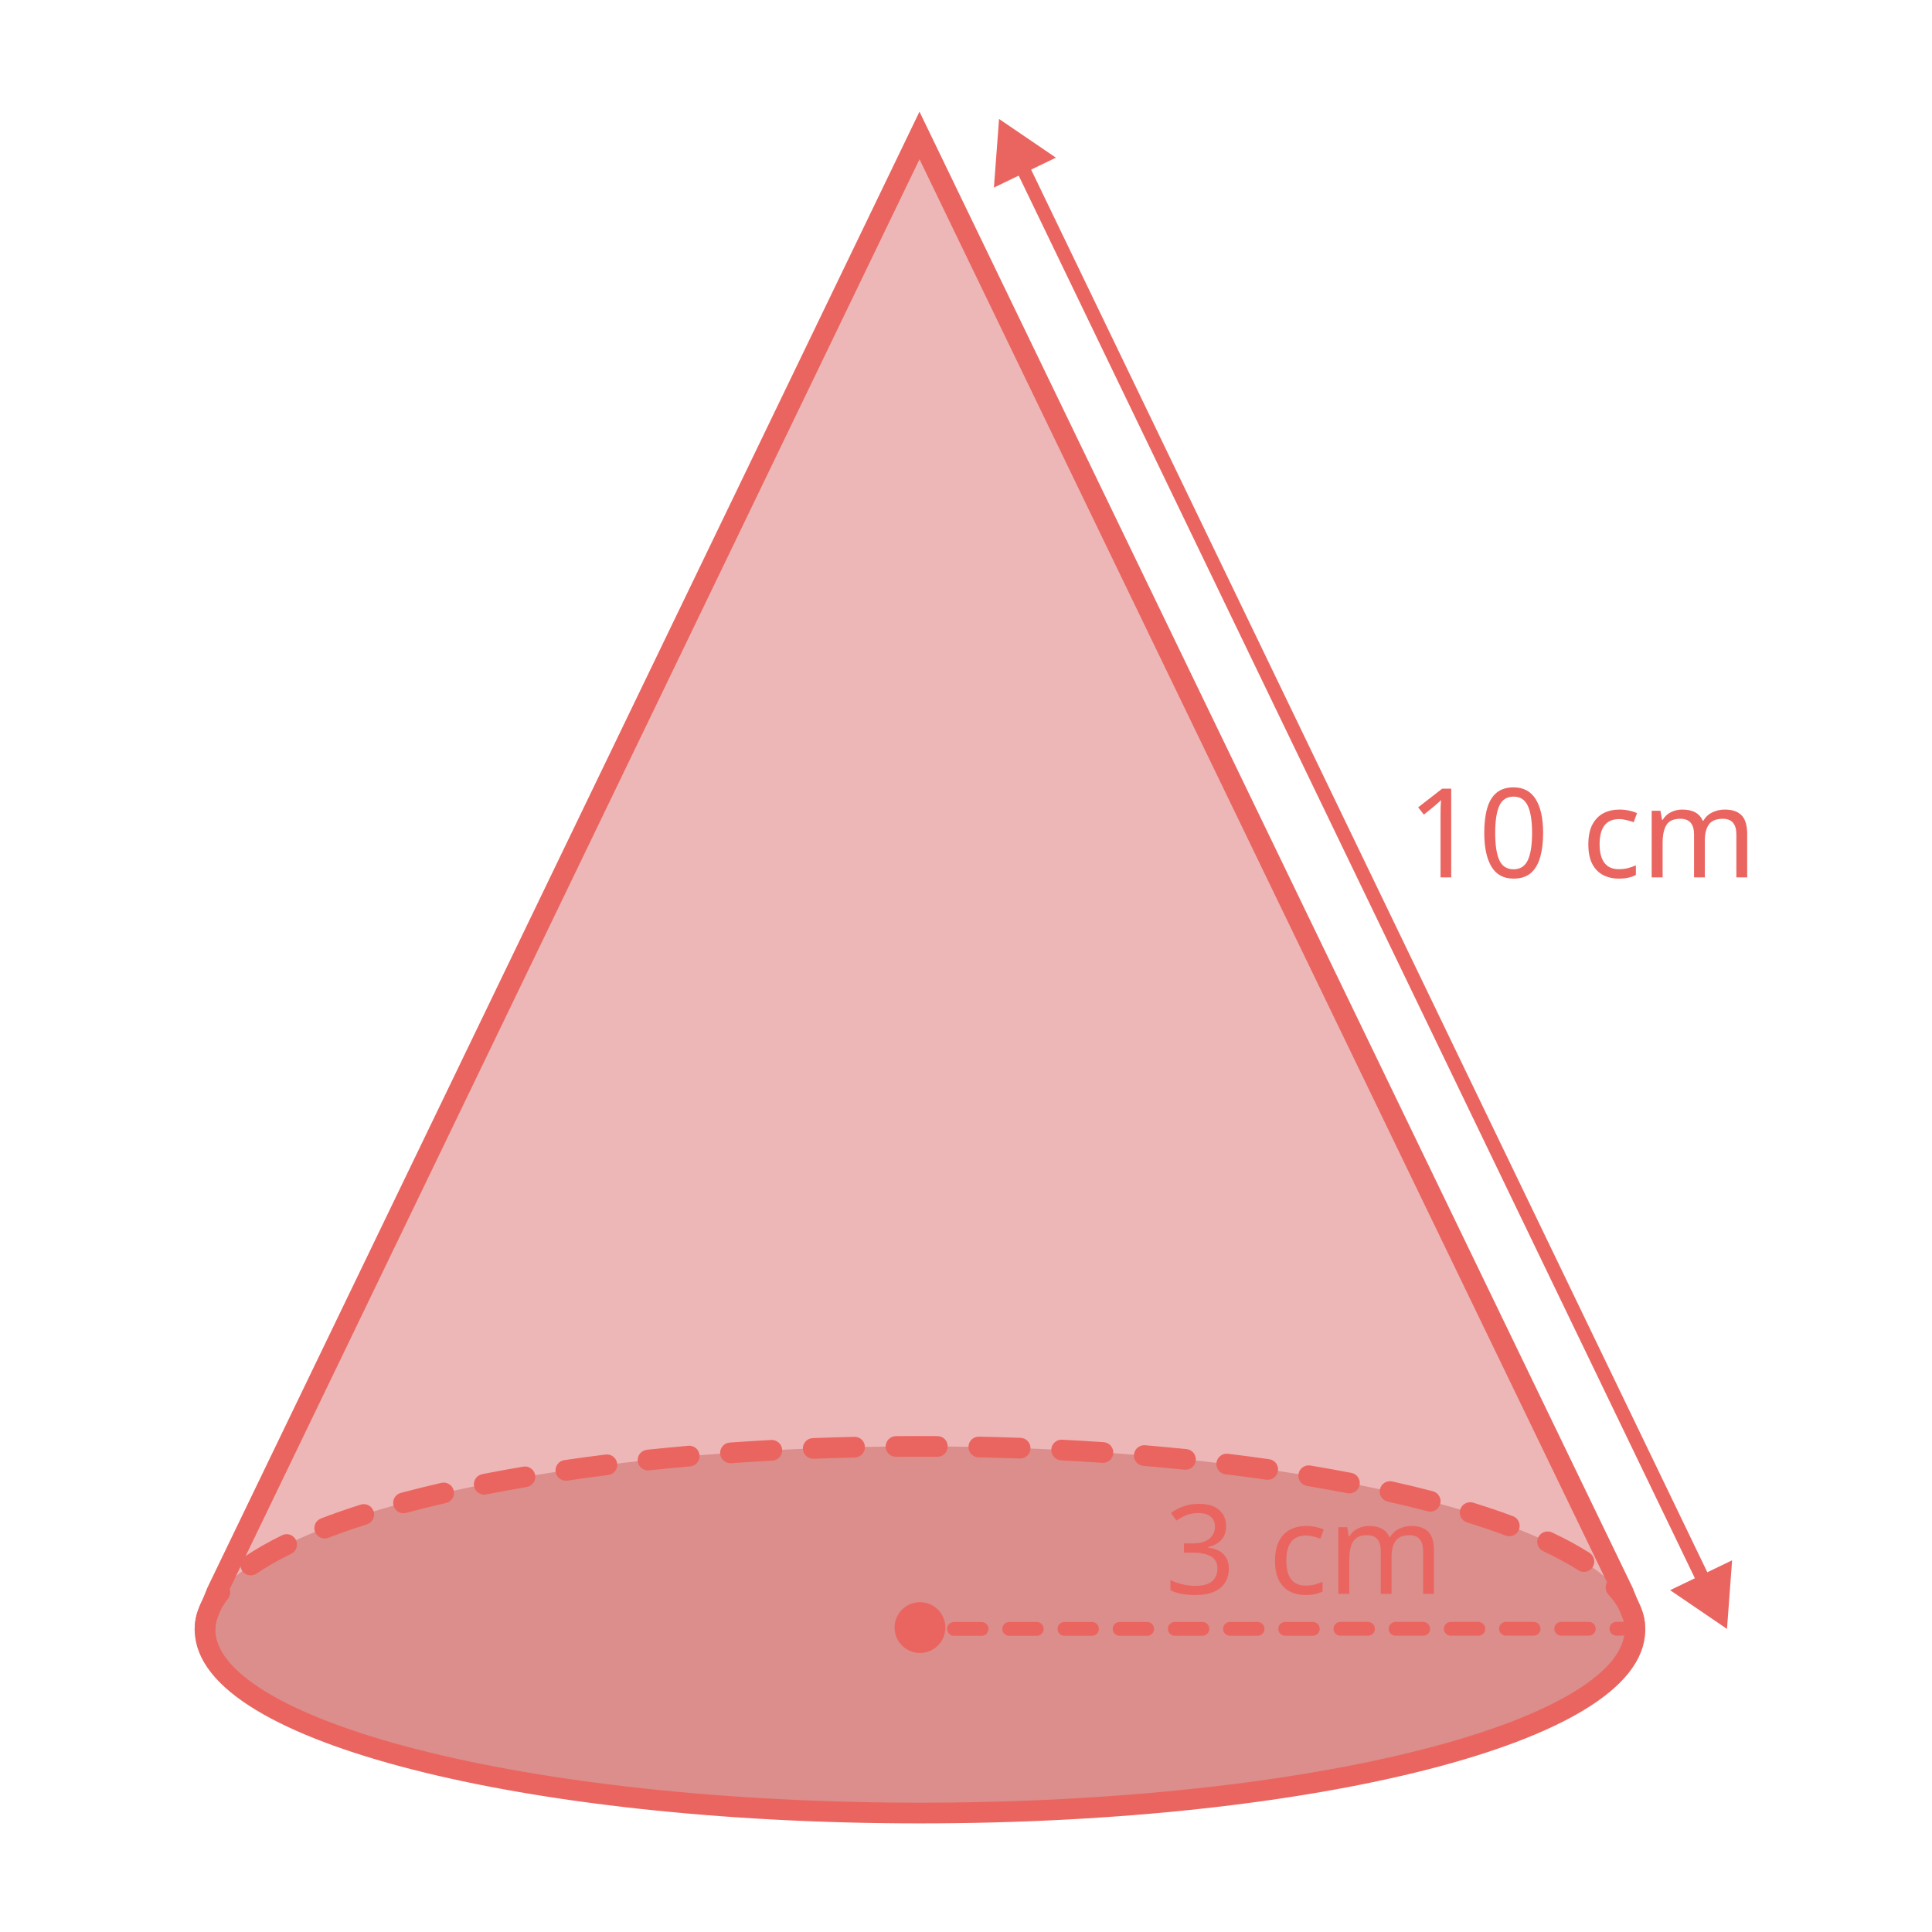
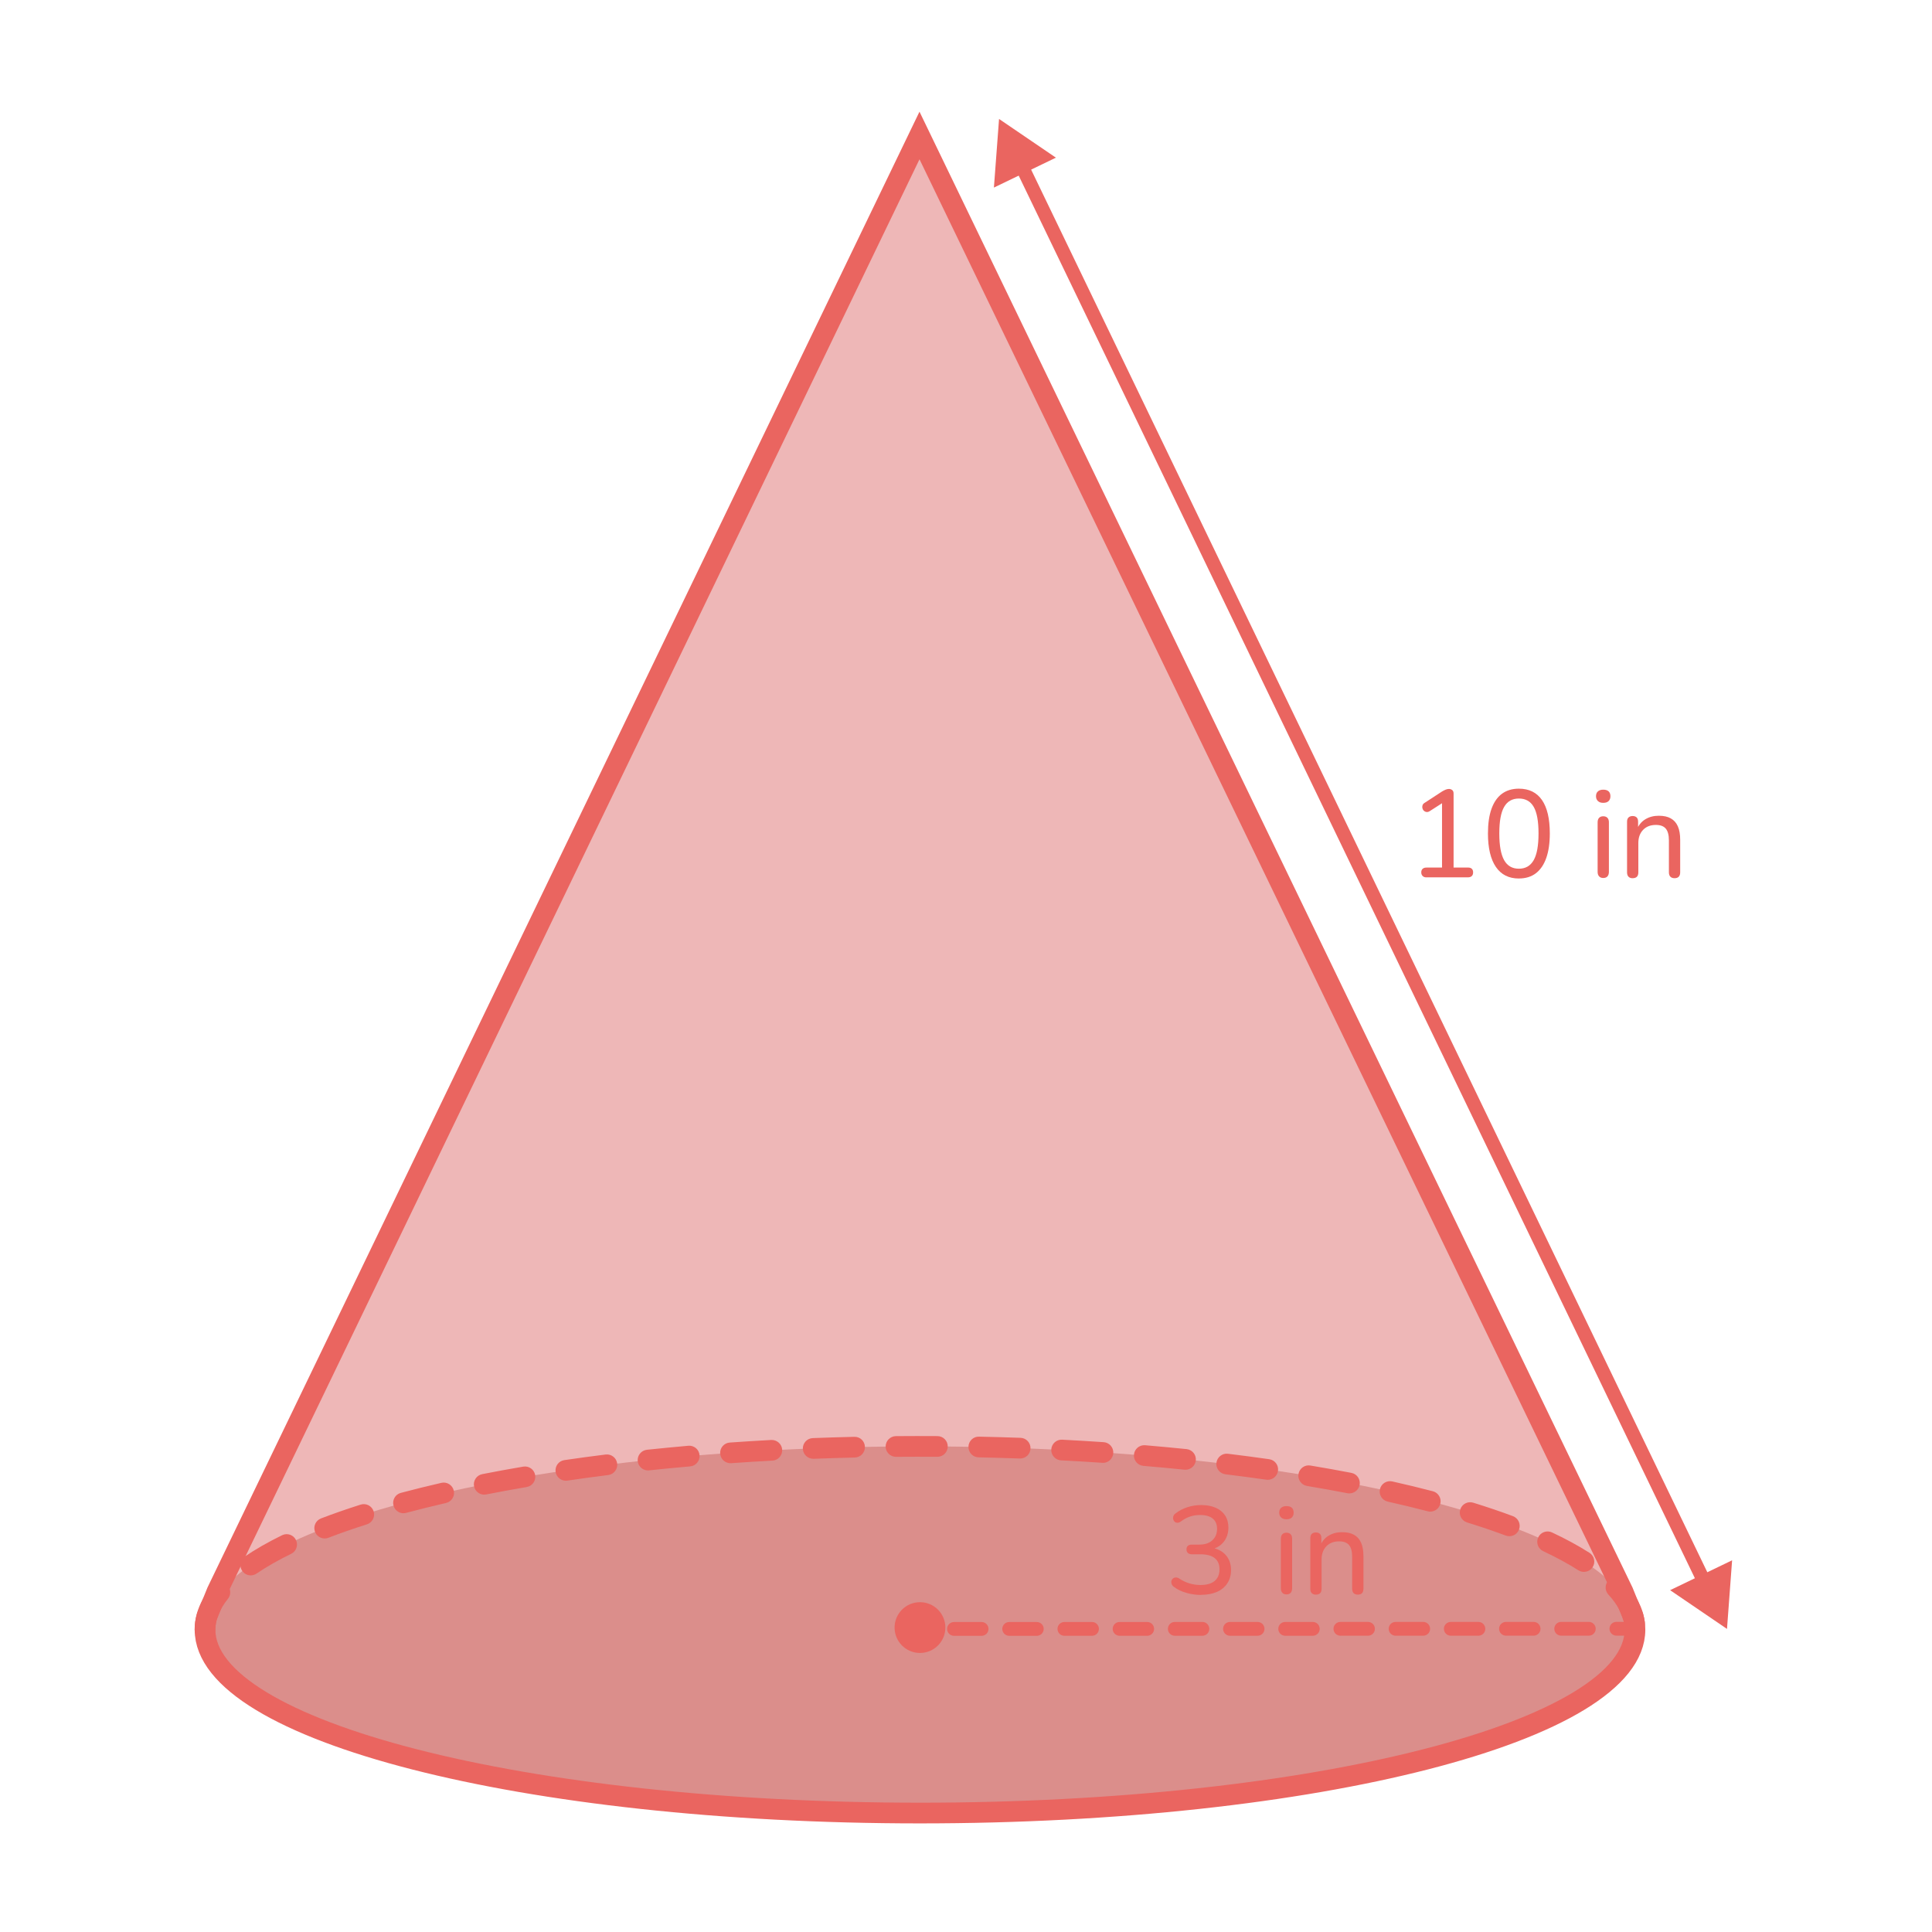
<svg xmlns="http://www.w3.org/2000/svg" id="ref" width="560" height="560" viewBox="0 0 560 560">
  <defs>
    <style>
      .cls-1 {
        fill: #c76560;
      }

      .cls-1, .cls-2 {
        opacity: .5;
      }

-       .cls-3 {
-         font-family: Nunito, sans-serif;
-         font-size: 36px;
-       }
- 
-       .cls-3, .cls-4 {
-         fill: #ea6560;
-       }
- 
      .cls-2 {
        fill: #de7070;
      }

-       .cls-5 {
+       .cls-3 {
        stroke-width: 4px;
      }

-       .cls-5, .cls-6 {
+       .cls-3, .cls-4 {
        fill: none;
        stroke: #ea6560;
        stroke-miterlimit: 10;
      }

-       .cls-6 {
+       .cls-5 {
+         fill: #ea6560;
+       }
+ 
+       .cls-4 {
        stroke-linecap: round;
        stroke-width: 6px;
      }
    </style>
  </defs>
  <g id="_4" data-name="4">
    <g>
      <path class="cls-2" d="M473.9,472.38c0,29.35-92.78,53.14-207.24,53.14s-207.23-23.79-207.23-53.14c0-1.28,.18-2.55,.53-3.81l2.92-7.2L266.52,39.27l203.93,422.1,2.92,7.2c.35,1.26,.53,2.53,.53,3.81Z" />
      <ellipse class="cls-1" cx="266.66" cy="472.38" rx="207.24" ry="53.14" />
-       <path class="cls-4" d="M59.42,475.38c-1.66,0-3-1.34-3-3,0-4.35,1.68-8.63,4.98-12.72,1.04-1.29,2.93-1.49,4.22-.45,1.29,1.04,1.49,2.93,.45,4.22-2.42,3-3.65,6.01-3.65,8.95,0,1.66-1.34,3-3,3Zm414.36-1.81c-1.48,0-2.77-1.1-2.97-2.61-.38-2.89-1.93-5.84-4.62-8.77-1.12-1.22-1.04-3.12,.18-4.24,1.22-1.12,3.12-1.04,4.24,.18,3.54,3.86,5.61,7.92,6.15,12.05,.21,1.64-.94,3.15-2.59,3.36-.13,.02-.26,.03-.39,.03Zm-401.1-16.94c-.96,0-1.9-.46-2.48-1.31-.93-1.37-.58-3.24,.79-4.17,3.09-2.1,6.72-4.17,10.78-6.16,1.49-.73,3.29-.11,4.01,1.38,.73,1.49,.11,3.29-1.38,4.01-3.81,1.86-7.19,3.79-10.04,5.73-.52,.35-1.1,.52-1.68,.52Zm386.43-1.01c-.55,0-1.11-.15-1.62-.47-2.94-1.88-6.37-3.74-10.19-5.54-1.5-.7-2.15-2.49-1.44-3.99,.7-1.5,2.49-2.14,3.99-1.44,4.06,1.9,7.72,3.89,10.88,5.92,1.39,.89,1.8,2.75,.91,4.14-.57,.89-1.54,1.38-2.53,1.38Zm-365-9.69c-1.21,0-2.34-.73-2.8-1.92-.59-1.55,.18-3.28,1.72-3.88,3.57-1.37,7.44-2.72,11.5-4.01,1.58-.5,3.27,.37,3.77,1.95,.5,1.58-.37,3.27-1.95,3.77-3.95,1.25-7.7,2.56-11.16,3.89-.35,.14-.72,.2-1.08,.2Zm343.39-.65c-.35,0-.7-.06-1.05-.19-3.49-1.3-7.26-2.58-11.21-3.8-1.58-.49-2.47-2.17-1.98-3.75,.49-1.58,2.17-2.47,3.75-1.98,4.05,1.25,7.93,2.56,11.53,3.91,1.55,.58,2.34,2.31,1.76,3.86-.45,1.21-1.59,1.95-2.81,1.95Zm-320.54-6.66c-1.33,0-2.54-.88-2.9-2.23-.43-1.6,.52-3.25,2.12-3.67,3.75-1,7.71-1.98,11.76-2.91,1.61-.37,3.22,.64,3.59,2.25s-.64,3.22-2.25,3.59c-3.98,.91-7.87,1.88-11.55,2.86-.26,.07-.52,.1-.78,.1Zm297.62-.47c-.25,0-.51-.03-.76-.1-3.69-.96-7.58-1.91-11.57-2.8-1.62-.36-2.63-1.97-2.27-3.58,.36-1.62,1.97-2.63,3.58-2.27,4.06,.91,8.02,1.87,11.77,2.85,1.6,.42,2.56,2.06,2.14,3.66-.35,1.35-1.57,2.24-2.9,2.24Zm-274.23-4.92c-1.4,0-2.66-.99-2.94-2.42-.32-1.62,.74-3.2,2.36-3.52,3.84-.76,7.84-1.49,11.89-2.18,1.63-.28,3.18,.82,3.46,2.45s-.82,3.18-2.45,3.46c-4,.68-7.95,1.41-11.73,2.15-.2,.04-.39,.06-.58,.06Zm250.8-.35c-.19,0-.38-.02-.57-.06-3.79-.73-7.74-1.44-11.74-2.11-1.63-.27-2.74-1.82-2.47-3.45,.27-1.63,1.82-2.75,3.45-2.47,4.05,.67,8.05,1.39,11.89,2.13,1.63,.31,2.69,1.89,2.38,3.51-.28,1.43-1.53,2.43-2.94,2.43Zm-227.14-3.69c-1.46,0-2.75-1.07-2.96-2.57-.24-1.64,.89-3.16,2.53-3.4,3.9-.57,7.92-1.12,11.96-1.62,1.66-.2,3.14,.96,3.35,2.6,.21,1.64-.96,3.14-2.6,3.35-4,.5-7.98,1.04-11.83,1.61-.15,.02-.29,.03-.44,.03Zm203.46-.26c-.14,0-.28,0-.43-.03-3.86-.55-7.85-1.08-11.84-1.57-1.64-.2-2.82-1.7-2.61-3.34,.2-1.64,1.71-2.82,3.34-2.61,4.04,.49,8.06,1.02,11.96,1.58,1.64,.23,2.78,1.75,2.54,3.39-.21,1.5-1.5,2.58-2.97,2.58Zm-179.64-2.72c-1.52,0-2.82-1.14-2.98-2.69-.17-1.65,1.02-3.12,2.67-3.3,3.92-.41,7.96-.8,12-1.16,1.66-.15,3.11,1.08,3.25,2.73s-1.08,3.11-2.73,3.25c-4.01,.35-8.01,.74-11.9,1.15-.11,.01-.21,.02-.32,.02Zm155.8-.19c-.1,0-.21,0-.31-.02-3.9-.4-7.91-.78-11.9-1.11-1.65-.14-2.88-1.59-2.74-3.24,.14-1.65,1.58-2.87,3.24-2.74,4.03,.34,8.07,.72,12.01,1.12,1.65,.17,2.85,1.64,2.68,3.29-.16,1.54-1.46,2.69-2.98,2.69Zm-131.89-1.9c-1.56,0-2.88-1.21-2.99-2.79-.12-1.65,1.13-3.09,2.78-3.2,3.96-.28,8.01-.53,12.03-.75,1.63-.07,3.07,1.18,3.16,2.83,.09,1.65-1.18,3.07-2.83,3.16-3.99,.21-8,.46-11.93,.74-.07,0-.14,0-.21,0Zm107.96-.12c-.07,0-.14,0-.21,0-3.93-.27-7.94-.51-11.93-.71-1.65-.08-2.93-1.5-2.84-3.15,.09-1.66,1.5-2.93,3.15-2.84,4.02,.21,8.07,.45,12.03,.72,1.65,.11,2.9,1.54,2.79,3.2-.11,1.58-1.43,2.8-2.99,2.8Zm-83.99-1.17c-1.6,0-2.93-1.27-3-2.88-.06-1.66,1.23-3.05,2.88-3.11,3.96-.15,8.01-.28,12.04-.37,1.7-.05,3.03,1.27,3.07,2.93,.04,1.66-1.27,3.03-2.93,3.07-4,.09-8.02,.22-11.95,.37-.04,0-.08,0-.12,0Zm60.01-.07s-.07,0-.11,0c-3.97-.14-8-.26-11.96-.34-1.66-.03-2.97-1.41-2.94-3.06s1.4-3,3.06-2.94c3.99,.08,8.04,.2,12.04,.34,1.66,.06,2.95,1.45,2.89,3.11-.06,1.62-1.39,2.89-3,2.89Zm-36.01-.49c-1.64,0-2.99-1.33-3-2.97-.01-1.66,1.32-3.01,2.97-3.03,4-.03,8.04-.04,12.05-.01,1.66,.01,2.99,1.36,2.98,3.02-.01,1.65-1.35,2.98-3,2.98h-.02c-3.97-.02-7.99-.02-11.96,.01h-.03Z" />
-       <text class="cls-3" transform="translate(407.86 254.31)">
-         <tspan x="0" y="0">10 cm</tspan>
-       </text>
-       <path class="cls-4" d="M276.52,474.15c-1.1,0-2-.89-2-2s.89-2,2-2h8s0,0,0,0c1.1,0,2,.89,2,2s-.89,2-2,2h-8s0,0,0,0Zm16,0c-1.1,0-2-.89-2-2,0-1.11,.89-2,2-2h8s0,0,0,0c1.1,0,2,.89,2,2s-.89,2-2,2h-8s0,0,0,0Zm16-.01c-1.1,0-2-.89-2-2s.89-2,2-2h8s0,0,0,0c1.1,0,2,.89,2,2s-.89,2-2,2h-8s0,0,0,0Zm16,0c-1.1,0-2-.89-2-2s.89-2,2-2h8s0,0,0,0c1.1,0,2,.89,2,2s-.89,2-2,2h-8s0,0,0,0Zm16-.01c-1.1,0-2-.89-2-2s.89-2,2-2h8s0,0,0,0c1.1,0,2,.89,2,2s-.89,2-2,2h-8s0,0,0,0Zm16,0c-1.1,0-2-.89-2-2s.89-2,2-2h8s0,0,0,0c1.1,0,2,.89,2,2s-.89,2-2,2h-8s0,0,0,0Zm16,0c-1.1,0-2-.89-2-2s.89-2,2-2h8s0,0,0,0c1.1,0,2,.89,2,2s-.89,2-2,2h-8s0,0,0,0Zm16-.01c-1.1,0-2-.89-2-2s.89-2,2-2h8s0,0,0,0c1.1,0,2,.89,2,2s-.89,2-2,2h-8s0,0,0,0Zm16,0c-1.1,0-2-.89-2-2s.89-2,2-2h8s0,0,0,0c1.1,0,2,.89,2,2s-.89,2-2,2h-8s0,0,0,0Zm16,0c-1.1,0-2-.89-2-2,0-1.11,.89-2,2-2h8s0,0,0,0c1.1,0,2,.89,2,2,0,1.11-.89,2-2,2h-8s0,0,0,0Zm16-.01c-1.1,0-2-.89-2-2s.89-2,2-2h8s0,0,0,0c1.1,0,2,.89,2,2s-.89,2-2,2h-8s0,0,0,0Zm16,0c-1.1,0-2-.89-2-2s.89-2,2-2h8s0,0,0,0c1.1,0,2,.89,2,2s-.89,2-2,2h-8s0,0,0,0Zm16-.01c-1.1,0-2-.89-2-2s.89-2,2-2h5.38s0,0,0,0c1.1,0,2,.89,2,2s-.89,2-2,2h-5.38s0,0,0,0Z" />
-       <path class="cls-6" d="M473.9,472.38c0,29.35-92.78,53.14-207.24,53.14s-207.23-23.79-207.23-53.14c0-1.28,.18-2.55,.53-3.81l2.92-7.2L266.52,39.27l203.93,422.1,2.92,7.2c.35,1.26,.53,2.53,.53,3.81Z" />
+       <path class="cls-5" d="M59.42,475.38c-1.66,0-3-1.34-3-3,0-4.35,1.68-8.63,4.98-12.72,1.04-1.29,2.93-1.49,4.22-.45,1.29,1.04,1.49,2.93,.45,4.22-2.42,3-3.65,6.01-3.65,8.95,0,1.66-1.34,3-3,3Zm414.36-1.81c-1.48,0-2.77-1.1-2.97-2.61-.38-2.89-1.93-5.84-4.62-8.77-1.12-1.22-1.04-3.12,.18-4.24,1.22-1.12,3.12-1.04,4.24,.18,3.54,3.86,5.61,7.92,6.15,12.05,.21,1.64-.94,3.15-2.59,3.36-.13,.02-.26,.03-.39,.03Zm-401.1-16.94c-.96,0-1.9-.46-2.48-1.31-.93-1.37-.58-3.24,.79-4.17,3.09-2.1,6.72-4.17,10.78-6.16,1.49-.73,3.29-.11,4.01,1.38,.73,1.49,.11,3.29-1.38,4.01-3.81,1.86-7.19,3.79-10.04,5.73-.52,.35-1.1,.52-1.68,.52Zm386.43-1.01c-.55,0-1.11-.15-1.62-.47-2.94-1.88-6.37-3.74-10.19-5.54-1.5-.7-2.15-2.49-1.44-3.99,.7-1.5,2.49-2.14,3.99-1.44,4.06,1.9,7.72,3.89,10.88,5.92,1.39,.89,1.8,2.75,.91,4.14-.57,.89-1.54,1.38-2.53,1.38Zm-365-9.69c-1.21,0-2.34-.73-2.8-1.92-.59-1.55,.18-3.28,1.72-3.88,3.57-1.37,7.44-2.72,11.5-4.01,1.58-.5,3.27,.37,3.77,1.95,.5,1.58-.37,3.27-1.95,3.77-3.95,1.25-7.7,2.56-11.16,3.89-.35,.14-.72,.2-1.08,.2Zm343.39-.65c-.35,0-.7-.06-1.05-.19-3.49-1.3-7.26-2.58-11.21-3.8-1.58-.49-2.47-2.17-1.98-3.75,.49-1.58,2.17-2.47,3.75-1.98,4.05,1.25,7.93,2.56,11.53,3.91,1.55,.58,2.34,2.31,1.76,3.86-.45,1.21-1.59,1.95-2.81,1.95Zm-320.54-6.66c-1.33,0-2.54-.88-2.9-2.23-.43-1.6,.52-3.25,2.12-3.67,3.75-1,7.71-1.98,11.76-2.91,1.61-.37,3.22,.64,3.59,2.25s-.64,3.22-2.25,3.59c-3.98,.91-7.87,1.88-11.55,2.86-.26,.07-.52,.1-.78,.1Zm297.62-.47c-.25,0-.51-.03-.76-.1-3.69-.96-7.58-1.91-11.57-2.8-1.62-.36-2.63-1.97-2.27-3.58,.36-1.62,1.97-2.63,3.58-2.27,4.06,.91,8.02,1.87,11.77,2.85,1.6,.42,2.56,2.06,2.14,3.66-.35,1.35-1.57,2.24-2.9,2.24Zm-274.23-4.92c-1.4,0-2.66-.99-2.94-2.42-.32-1.62,.74-3.2,2.36-3.52,3.84-.76,7.84-1.49,11.89-2.18,1.63-.28,3.18,.82,3.46,2.45s-.82,3.18-2.45,3.46c-4,.68-7.95,1.41-11.73,2.15-.2,.04-.39,.06-.58,.06Zm250.8-.35c-.19,0-.38-.02-.57-.06-3.79-.73-7.74-1.44-11.74-2.11-1.63-.27-2.74-1.82-2.47-3.45,.27-1.63,1.82-2.75,3.45-2.47,4.05,.67,8.05,1.39,11.89,2.13,1.63,.31,2.69,1.89,2.38,3.51-.28,1.43-1.53,2.43-2.94,2.43Zm-227.14-3.69c-1.46,0-2.75-1.07-2.96-2.57-.24-1.64,.89-3.16,2.53-3.4,3.9-.57,7.92-1.12,11.96-1.62,1.66-.2,3.14,.96,3.35,2.6,.21,1.64-.96,3.14-2.6,3.35-4,.5-7.98,1.04-11.83,1.61-.15,.02-.29,.03-.44,.03Zm203.46-.26c-.14,0-.28,0-.43-.03-3.86-.55-7.85-1.08-11.84-1.57-1.64-.2-2.82-1.7-2.61-3.34,.2-1.64,1.71-2.82,3.34-2.61,4.04,.49,8.06,1.02,11.96,1.58,1.64,.23,2.78,1.75,2.54,3.39-.21,1.5-1.5,2.58-2.97,2.58Zm-179.64-2.72c-1.52,0-2.82-1.14-2.98-2.69-.17-1.65,1.02-3.12,2.67-3.3,3.92-.41,7.96-.8,12-1.16,1.66-.15,3.11,1.08,3.25,2.73s-1.08,3.11-2.73,3.25c-4.01,.35-8.01,.74-11.9,1.15-.11,.01-.21,.02-.32,.02Zm155.8-.19c-.1,0-.21,0-.31-.02-3.9-.4-7.91-.78-11.9-1.11-1.65-.14-2.88-1.59-2.74-3.24,.14-1.65,1.58-2.87,3.24-2.74,4.03,.34,8.07,.72,12.01,1.12,1.65,.17,2.85,1.64,2.68,3.29-.16,1.54-1.46,2.69-2.98,2.69Zm-131.89-1.9c-1.56,0-2.88-1.21-2.99-2.79-.12-1.65,1.13-3.09,2.78-3.2,3.96-.28,8.01-.53,12.03-.75,1.63-.07,3.07,1.18,3.16,2.83,.09,1.65-1.18,3.07-2.83,3.16-3.99,.21-8,.46-11.93,.74-.07,0-.14,0-.21,0Zm107.96-.12c-.07,0-.14,0-.21,0-3.93-.27-7.94-.51-11.93-.71-1.65-.08-2.93-1.5-2.84-3.15,.09-1.66,1.5-2.93,3.15-2.84,4.02,.21,8.07,.45,12.03,.72,1.65,.11,2.9,1.54,2.79,3.2-.11,1.58-1.43,2.8-2.99,2.8Zm-83.99-1.17c-1.6,0-2.93-1.27-3-2.88-.06-1.66,1.23-3.05,2.88-3.11,3.96-.15,8.01-.28,12.04-.37,1.7-.05,3.03,1.27,3.07,2.93,.04,1.66-1.27,3.03-2.93,3.07-4,.09-8.02,.22-11.95,.37-.04,0-.08,0-.12,0Zm60.01-.07s-.07,0-.11,0c-3.97-.14-8-.26-11.96-.34-1.66-.03-2.97-1.41-2.94-3.06s1.4-3,3.06-2.94c3.99,.08,8.04,.2,12.04,.34,1.66,.06,2.95,1.45,2.89,3.11-.06,1.62-1.39,2.89-3,2.89Zm-36.01-.49c-1.64,0-2.99-1.33-3-2.97-.01-1.66,1.32-3.01,2.97-3.03,4-.03,8.04-.04,12.05-.01,1.66,.01,2.99,1.36,2.98,3.02-.01,1.65-1.35,2.98-3,2.98h-.02c-3.97-.02-7.99-.02-11.96,.01h-.03Z" />
+       <g>
+         <path class="cls-5" d="M413.44,254.31c-.46,0-.82-.13-1.08-.4-.26-.26-.4-.61-.4-1.04,0-.46,.13-.8,.4-1.04,.26-.24,.62-.36,1.08-.36h4.54v-19.76h1.73l-5.26,3.38c-.34,.22-.65,.31-.96,.27-.3-.04-.56-.16-.77-.36-.22-.2-.36-.45-.43-.74-.07-.29-.05-.58,.05-.88,.11-.3,.34-.54,.7-.74l4.97-3.24c.36-.21,.7-.39,1.03-.52,.32-.13,.64-.2,.95-.2,.36,0,.67,.11,.94,.32s.4,.56,.4,1.04v21.42h4.18c.48,0,.85,.12,1.1,.36,.25,.24,.38,.59,.38,1.04s-.12,.81-.38,1.06c-.25,.25-.62,.38-1.1,.38h-12.06Z" />
+         <path class="cls-5" d="M440.26,254.64c-2.93,0-5.15-1.12-6.68-3.37-1.52-2.24-2.29-5.47-2.29-9.67,0-2.86,.34-5.24,1.03-7.16s1.69-3.37,3.02-4.36c1.33-.98,2.97-1.48,4.91-1.48,2.95,0,5.18,1.1,6.7,3.29,1.51,2.2,2.27,5.42,2.27,9.67,0,2.81-.34,5.18-1.03,7.13-.68,1.94-1.69,3.42-3.01,4.43-1.32,1.01-2.96,1.51-4.93,1.51Zm0-2.84c1.92,0,3.35-.83,4.29-2.48,.94-1.66,1.4-4.24,1.4-7.74s-.46-6.07-1.39-7.69c-.92-1.62-2.36-2.43-4.3-2.43s-3.35,.81-4.28,2.43c-.94,1.62-1.4,4.18-1.4,7.69s.47,6.08,1.4,7.74,2.36,2.48,4.28,2.48Z" />
+         <path class="cls-5" d="M464.7,232.71c-.65,0-1.16-.17-1.53-.52-.37-.35-.56-.81-.56-1.39,0-.62,.19-1.1,.56-1.42,.37-.32,.88-.49,1.53-.49,.7,0,1.22,.16,1.57,.49s.52,.8,.52,1.42c0,.58-.17,1.04-.52,1.39s-.87,.52-1.57,.52Zm0,21.78c-.5,0-.9-.16-1.19-.47-.29-.31-.43-.74-.43-1.3v-14.36c0-.58,.14-1.01,.43-1.31,.29-.3,.68-.45,1.19-.45s.94,.15,1.22,.45c.29,.3,.43,.74,.43,1.31v14.36c0,.55-.14,.98-.41,1.3-.28,.31-.69,.47-1.24,.47Z" />
+         <path class="cls-5" d="M473.23,254.56c-.5,0-.9-.14-1.19-.43-.29-.29-.43-.71-.43-1.26v-14.69c0-.55,.14-.97,.43-1.24s.68-.41,1.19-.41,.89,.14,1.17,.41c.28,.28,.41,.69,.41,1.24v2.95l-.4-.54c.5-1.37,1.33-2.4,2.47-3.1s2.44-1.04,3.91-1.04,2.58,.25,3.49,.76,1.6,1.27,2.05,2.3c.46,1.03,.68,2.34,.68,3.92v9.43c0,.55-.14,.97-.41,1.26-.28,.29-.68,.43-1.21,.43s-.94-.14-1.22-.43c-.29-.29-.43-.71-.43-1.26v-9.25c0-1.56-.3-2.7-.9-3.42-.6-.72-1.56-1.08-2.88-1.08-1.54,0-2.77,.47-3.69,1.42-.92,.95-1.39,2.23-1.39,3.83v8.5c0,1.13-.55,1.69-1.66,1.69Z" />
+       </g>
+       <path class="cls-5" d="M276.52,474.15c-1.1,0-2-.89-2-2s.89-2,2-2h8s0,0,0,0c1.1,0,2,.89,2,2s-.89,2-2,2h-8s0,0,0,0Zm16,0c-1.1,0-2-.89-2-2,0-1.11,.89-2,2-2h8s0,0,0,0c1.1,0,2,.89,2,2s-.89,2-2,2h-8s0,0,0,0Zm16-.01c-1.1,0-2-.89-2-2s.89-2,2-2h8s0,0,0,0c1.1,0,2,.89,2,2s-.89,2-2,2h-8s0,0,0,0Zm16,0c-1.1,0-2-.89-2-2s.89-2,2-2h8s0,0,0,0c1.1,0,2,.89,2,2s-.89,2-2,2h-8s0,0,0,0Zm16-.01c-1.1,0-2-.89-2-2s.89-2,2-2h8s0,0,0,0c1.1,0,2,.89,2,2s-.89,2-2,2h-8s0,0,0,0Zm16,0c-1.1,0-2-.89-2-2s.89-2,2-2h8s0,0,0,0c1.1,0,2,.89,2,2s-.89,2-2,2h-8s0,0,0,0Zm16,0c-1.1,0-2-.89-2-2s.89-2,2-2h8s0,0,0,0c1.1,0,2,.89,2,2s-.89,2-2,2h-8s0,0,0,0Zm16-.01c-1.1,0-2-.89-2-2s.89-2,2-2h8s0,0,0,0c1.1,0,2,.89,2,2s-.89,2-2,2h-8s0,0,0,0Zm16,0c-1.1,0-2-.89-2-2s.89-2,2-2h8s0,0,0,0c1.1,0,2,.89,2,2s-.89,2-2,2h-8s0,0,0,0Zm16,0c-1.1,0-2-.89-2-2,0-1.11,.89-2,2-2h8s0,0,0,0c1.1,0,2,.89,2,2,0,1.11-.89,2-2,2h-8s0,0,0,0Zm16-.01c-1.1,0-2-.89-2-2s.89-2,2-2h8s0,0,0,0c1.1,0,2,.89,2,2s-.89,2-2,2h-8s0,0,0,0Zm16,0c-1.1,0-2-.89-2-2s.89-2,2-2h8s0,0,0,0c1.1,0,2,.89,2,2s-.89,2-2,2h-8s0,0,0,0Zm16-.01c-1.1,0-2-.89-2-2s.89-2,2-2h5.38s0,0,0,0c1.1,0,2,.89,2,2s-.89,2-2,2h-5.38s0,0,0,0Z" />
+       <path class="cls-4" d="M473.9,472.38c0,29.35-92.78,53.14-207.24,53.14s-207.23-23.79-207.23-53.14c0-1.28,.18-2.55,.53-3.81l2.92-7.2L266.52,39.27l203.93,422.1,2.92,7.2c.35,1.26,.53,2.53,.53,3.81Z" />
    </g>
    <g>
-       <line class="cls-5" x1="295.81" y1="47.41" x2="494.34" y2="459.22" />
-       <polygon class="cls-4" points="288.09 54.37 289.58 34.48 306.06 45.7 288.09 54.37" />
-       <polygon class="cls-4" points="484.09 460.92 500.58 472.15 502.06 452.26 484.09 460.92" />
+       <line class="cls-3" x1="295.81" y1="47.41" x2="494.34" y2="459.22" />
+       <polygon class="cls-5" points="288.09 54.37 289.58 34.48 306.06 45.7 288.09 54.37" />
+       <polygon class="cls-5" points="484.09 460.92 500.58 472.15 502.06 452.26 484.09 460.92" />
    </g>
-     <circle class="cls-4" cx="266.66" cy="471.76" r="7.36" />
+     <circle class="cls-5" cx="266.66" cy="471.76" r="7.36" />
  </g>
-   <text class="cls-3" transform="translate(337.64 461.97)">
-     <tspan x="0" y="0">3 cm</tspan>
-   </text>
+   <g>
+     <path class="cls-5" d="M348.12,462.3c-1.39,0-2.78-.19-4.18-.58-1.39-.38-2.6-.96-3.64-1.73-.34-.24-.56-.52-.68-.83-.12-.31-.15-.61-.09-.88,.06-.28,.2-.51,.41-.7s.48-.31,.79-.34c.31-.04,.65,.05,1.01,.27,1.03,.67,2.06,1.16,3.08,1.46,1.02,.3,2.08,.45,3.19,.45,1.17,0,2.17-.17,2.99-.52,.82-.35,1.43-.86,1.85-1.55,.42-.68,.63-1.51,.63-2.47,0-1.44-.47-2.53-1.4-3.26-.94-.73-2.3-1.1-4.1-1.1h-2.52c-.5,0-.89-.13-1.15-.38-.26-.25-.4-.59-.4-1.03,0-.46,.13-.8,.4-1.04,.26-.24,.65-.36,1.15-.36h2.23c1.06,0,1.96-.19,2.7-.56,.74-.37,1.33-.89,1.75-1.57,.42-.67,.63-1.49,.63-2.45,0-1.3-.42-2.29-1.26-2.97-.84-.68-2.05-1.03-3.64-1.03-1.03,0-2,.15-2.92,.45-.91,.3-1.84,.8-2.77,1.49-.31,.22-.62,.32-.94,.31-.31-.01-.57-.11-.77-.31-.21-.19-.34-.43-.41-.7-.07-.28-.06-.57,.04-.88,.09-.31,.31-.59,.65-.83,.98-.77,2.12-1.36,3.4-1.78,1.28-.42,2.61-.63,3.98-.63,1.66,0,3.08,.26,4.27,.79,1.19,.53,2.09,1.28,2.72,2.25,.62,.97,.94,2.14,.94,3.51,0,1.03-.19,1.97-.58,2.83-.38,.85-.93,1.57-1.64,2.16-.71,.59-1.57,1-2.57,1.24v-.4c1.75,.31,3.11,1.04,4.09,2.18,.97,1.14,1.46,2.56,1.46,4.27,0,1.46-.35,2.74-1.06,3.83-.71,1.09-1.71,1.93-3.01,2.5s-2.83,.86-4.61,.86Z" />
+     <path class="cls-5" d="M372.88,440.37c-.65,0-1.16-.17-1.53-.52-.37-.35-.56-.81-.56-1.39,0-.62,.19-1.1,.56-1.42s.88-.49,1.53-.49c.7,0,1.22,.16,1.57,.49s.52,.8,.52,1.42c0,.58-.17,1.04-.52,1.39-.35,.35-.87,.52-1.57,.52Zm0,21.78c-.5,0-.9-.16-1.19-.47s-.43-.74-.43-1.3v-14.36c0-.58,.14-1.01,.43-1.31,.29-.3,.68-.45,1.19-.45s.94,.15,1.22,.45c.29,.3,.43,.74,.43,1.31v14.36c0,.55-.14,.98-.41,1.3-.28,.31-.69,.47-1.24,.47Z" />
+     <path class="cls-5" d="M381.42,462.22c-.5,0-.9-.14-1.19-.43s-.43-.71-.43-1.26v-14.69c0-.55,.14-.97,.43-1.24,.29-.28,.68-.41,1.19-.41s.89,.14,1.17,.41c.28,.28,.41,.69,.41,1.24v2.95l-.4-.54c.5-1.37,1.33-2.4,2.47-3.1s2.44-1.04,3.91-1.04,2.58,.25,3.49,.76,1.6,1.27,2.05,2.3c.46,1.03,.68,2.34,.68,3.92v9.43c0,.55-.14,.97-.41,1.26-.28,.29-.68,.43-1.21,.43s-.94-.14-1.22-.43-.43-.71-.43-1.26v-9.25c0-1.56-.3-2.7-.9-3.42-.6-.72-1.56-1.08-2.88-1.08-1.54,0-2.77,.47-3.69,1.42-.92,.95-1.39,2.23-1.39,3.83v8.5c0,1.13-.55,1.69-1.66,1.69Z" />
+   </g>
</svg>
